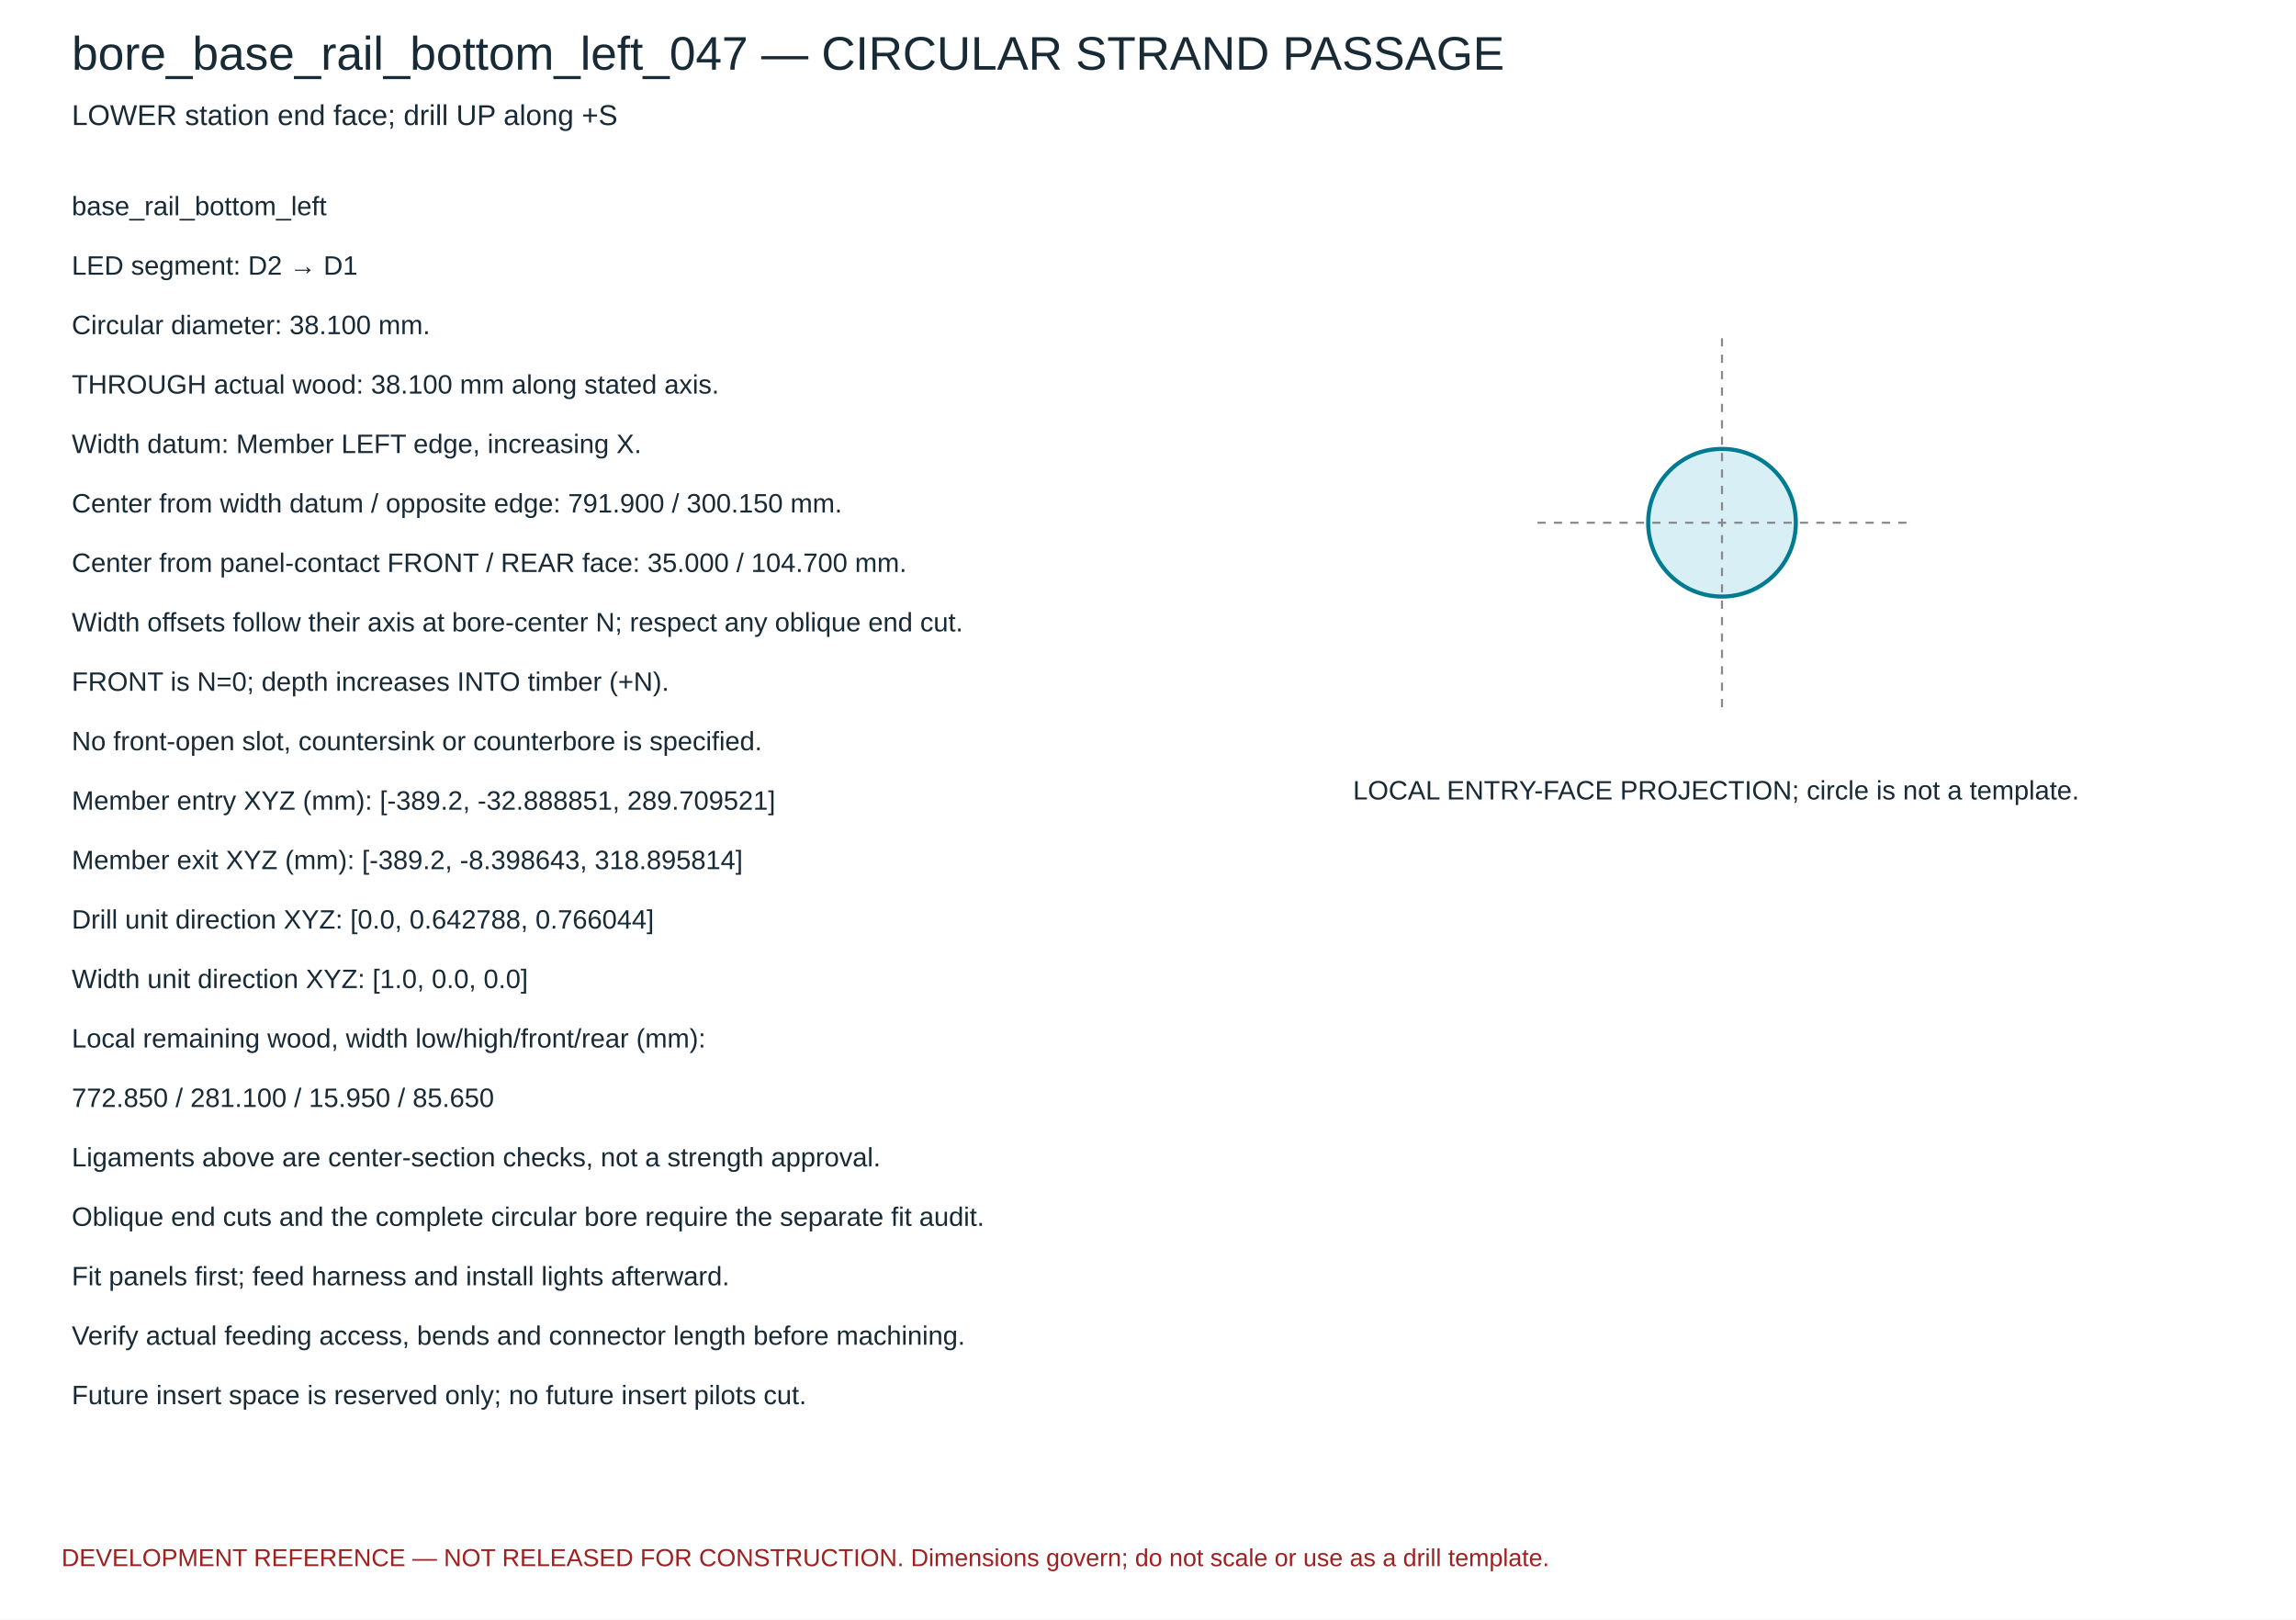
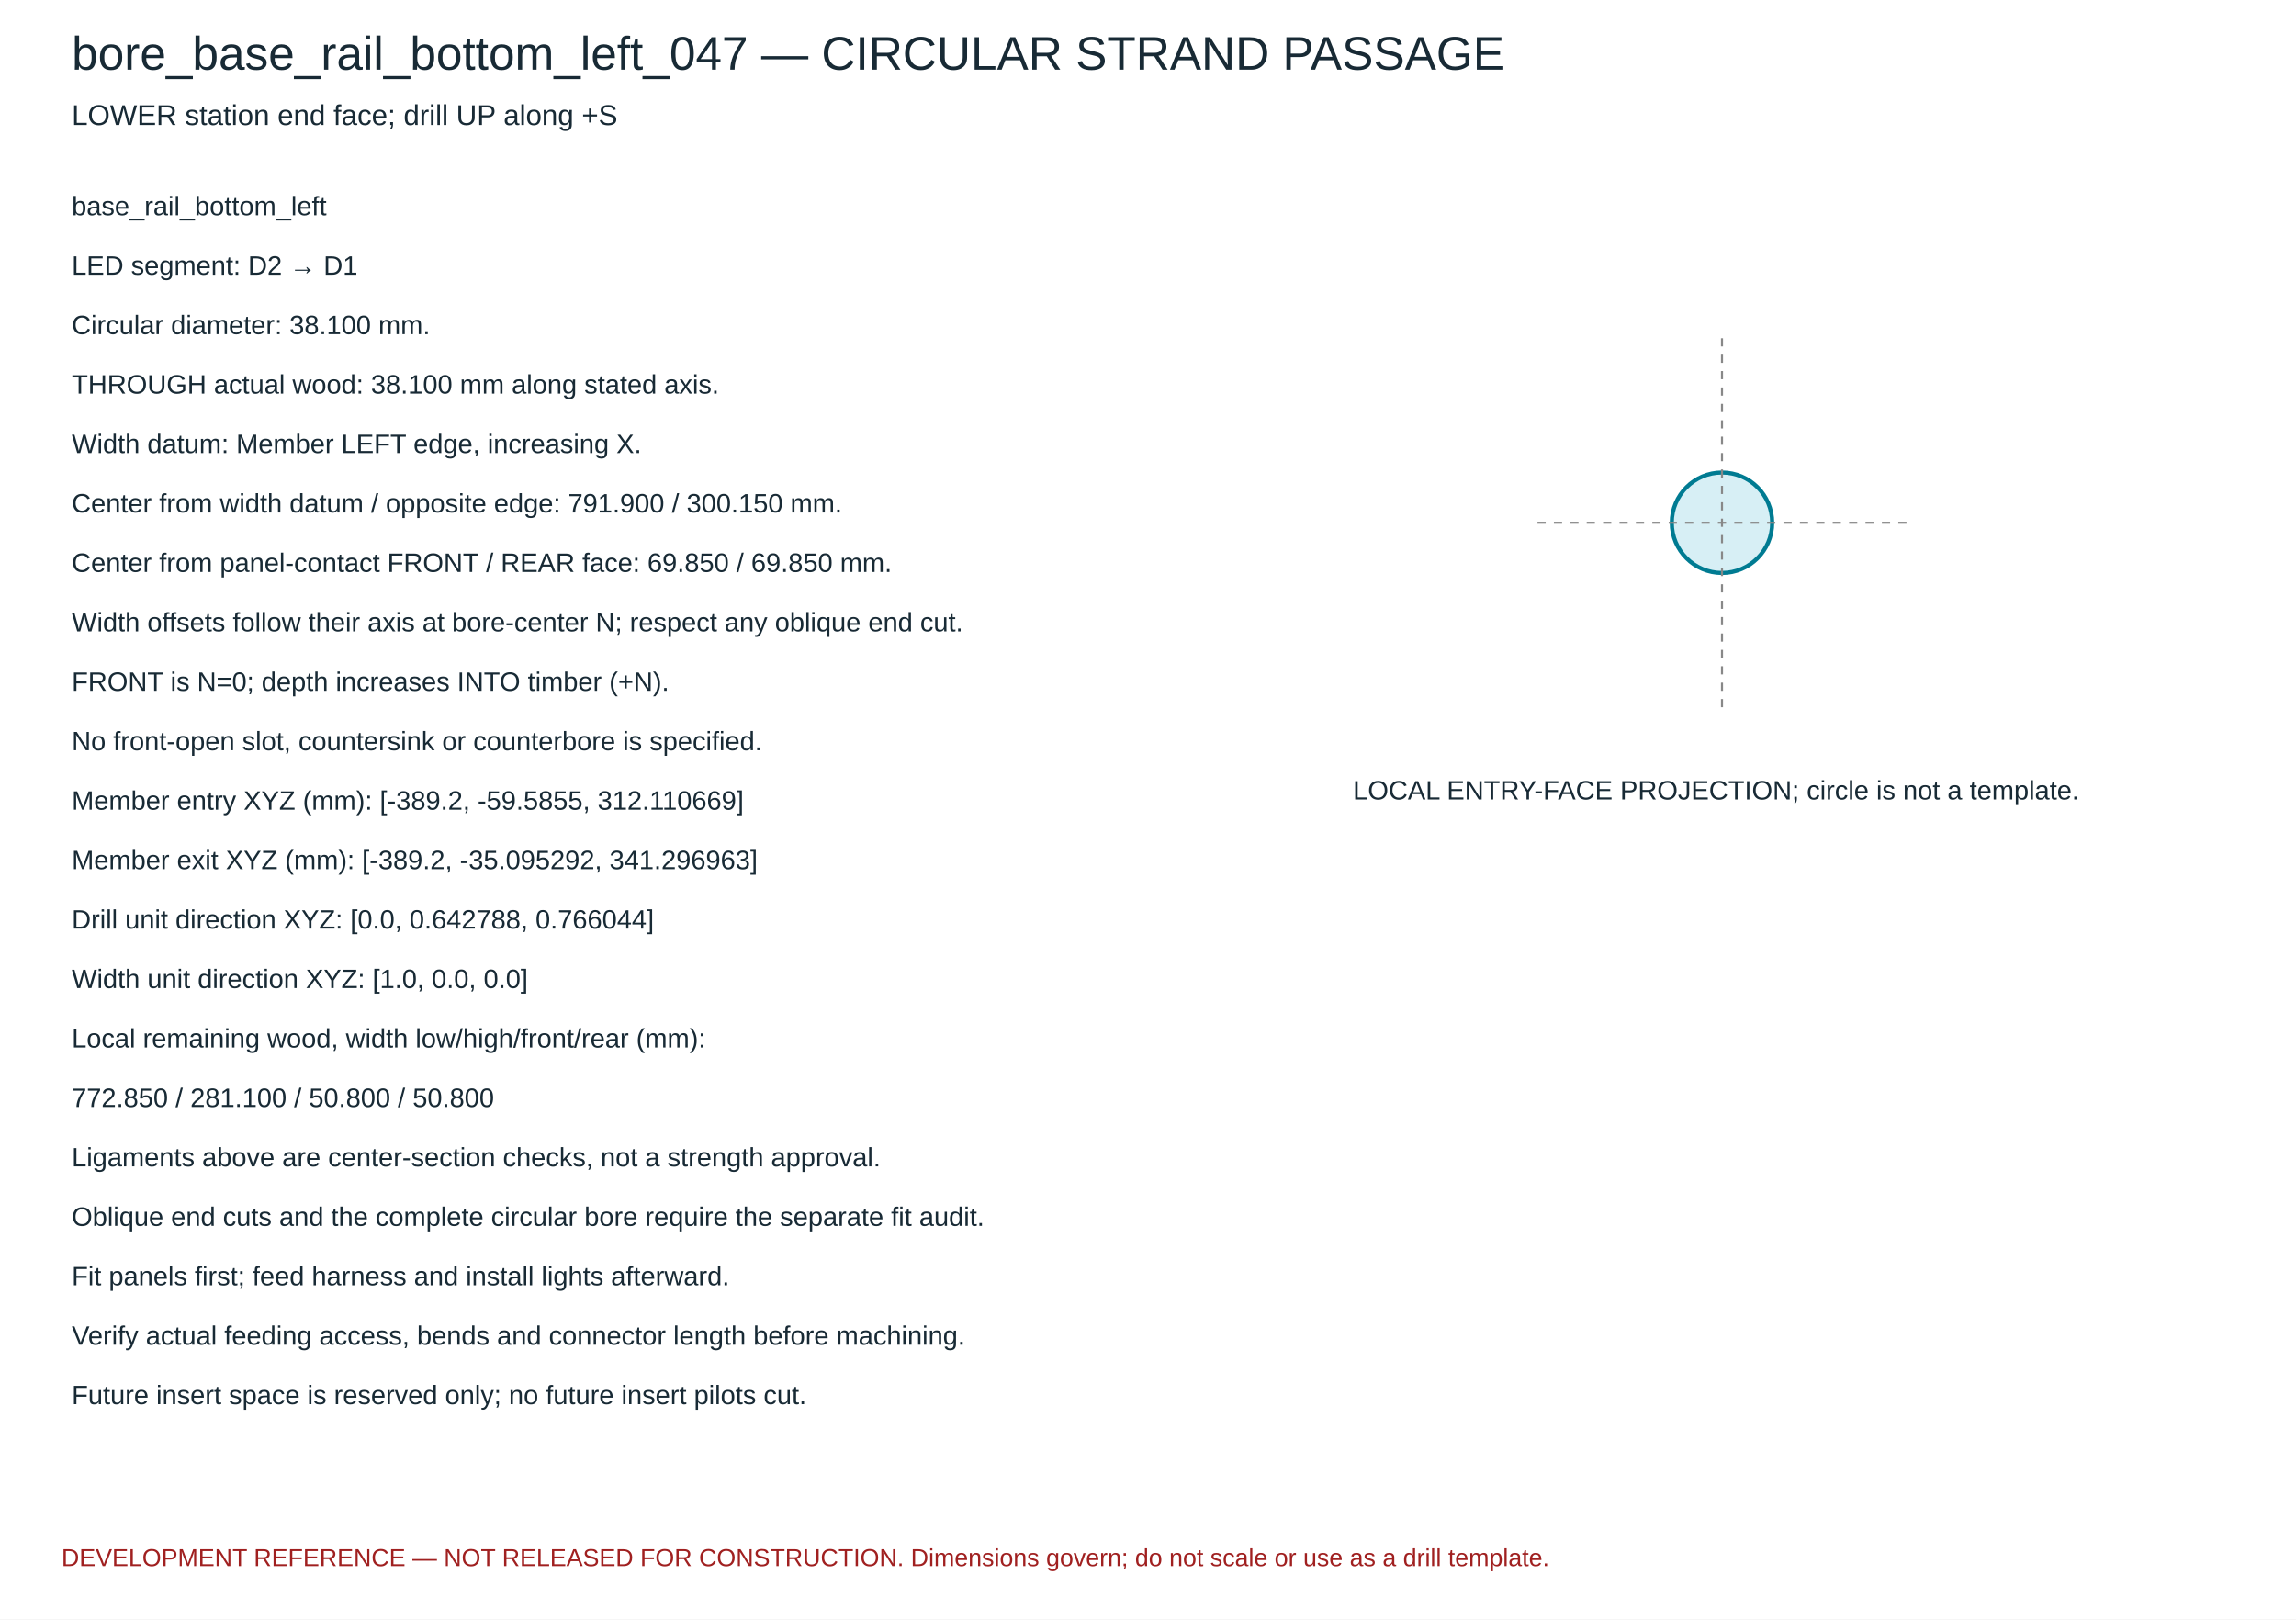
<svg xmlns="http://www.w3.org/2000/svg" width="1120" height="790" viewBox="0 0 1120 790">
  <rect width="1120" height="790" fill="white" />
  <g font-family="Arial,sans-serif" fill="#182a35">
    <text x="35" y="34" font-size="23">bore_base_rail_bottom_left_047 — CIRCULAR STRAND PASSAGE</text>
    <text x="35" y="61" font-size="14">LOWER station end face; drill UP along +S</text>
-     <circle cx="840.0" cy="255.0" r="36.016" fill="#d7eff5" stroke="#007b92" stroke-width="2" />
+     <circle cx="840.0" cy="255.0" r="24.49" fill="#d7eff5" stroke="#007b92" stroke-width="2" />
    <path d="M 750.0 255.0 H 930.0 M 840.0 165.0 V 345.0" stroke="#888" stroke-dasharray="4 4" />
    <text x="660" y="390" font-size="13">LOCAL ENTRY-FACE PROJECTION; circle is not a template.</text>
    <text x="35" y="105" font-size="13">base_rail_bottom_left</text>
    <text x="35" y="134" font-size="13">LED segment: D2 → D1</text>
    <text x="35" y="163" font-size="13">Circular diameter: 38.100 mm.</text>
    <text x="35" y="192" font-size="13">THROUGH actual wood: 38.100 mm along stated axis.</text>
    <text x="35" y="221" font-size="13">Width datum: Member LEFT edge, increasing X.</text>
    <text x="35" y="250" font-size="13">Center from width datum / opposite edge: 791.900 / 300.150 mm.</text>
-     <text x="35" y="279" font-size="13">Center from panel-contact FRONT / REAR face: 35.000 / 104.700 mm.</text>
+     <text x="35" y="279" font-size="13">Center from panel-contact FRONT / REAR face: 69.850 / 69.850 mm.</text>
    <text x="35" y="308" font-size="13">Width offsets follow their axis at bore-center N; respect any oblique end cut.</text>
    <text x="35" y="337" font-size="13">FRONT is N=0; depth increases INTO timber (+N).</text>
    <text x="35" y="366" font-size="13">No front-open slot, countersink or counterbore is specified.</text>
-     <text x="35" y="395" font-size="13">Member entry XYZ (mm): [-389.2, -32.888851, 289.709521]</text>
-     <text x="35" y="424" font-size="13">Member exit XYZ (mm): [-389.2, -8.398643, 318.895814]</text>
+     <text x="35" y="395" font-size="13">Member entry XYZ (mm): [-389.2, -59.5855, 312.110669]</text>
+     <text x="35" y="424" font-size="13">Member exit XYZ (mm): [-389.2, -35.095292, 341.296963]</text>
    <text x="35" y="453" font-size="13">Drill unit direction XYZ: [0.0, 0.642788, 0.766044]</text>
    <text x="35" y="482" font-size="13">Width unit direction XYZ: [1.0, 0.0, 0.0]</text>
    <text x="35" y="511" font-size="13">Local remaining wood, width low/high/front/rear (mm):</text>
-     <text x="35" y="540" font-size="13">772.850 / 281.100 / 15.950 / 85.650</text>
+     <text x="35" y="540" font-size="13">772.850 / 281.100 / 50.800 / 50.800</text>
    <text x="35" y="569" font-size="13">Ligaments above are center-section checks, not a strength approval.</text>
    <text x="35" y="598" font-size="13">Oblique end cuts and the complete circular bore require the separate fit audit.</text>
    <text x="35" y="627" font-size="13">Fit panels first; feed harness and install lights afterward.</text>
    <text x="35" y="656" font-size="13">Verify actual feeding access, bends and connector length before machining.</text>
    <text x="35" y="685" font-size="13">Future insert space is reserved only; no future insert pilots cut.</text>
    <text x="30" y="764" font-size="12" fill="#a02020">DEVELOPMENT REFERENCE — NOT RELEASED FOR CONSTRUCTION. Dimensions govern; do not scale or use as a drill template.</text>
  </g>
</svg>
